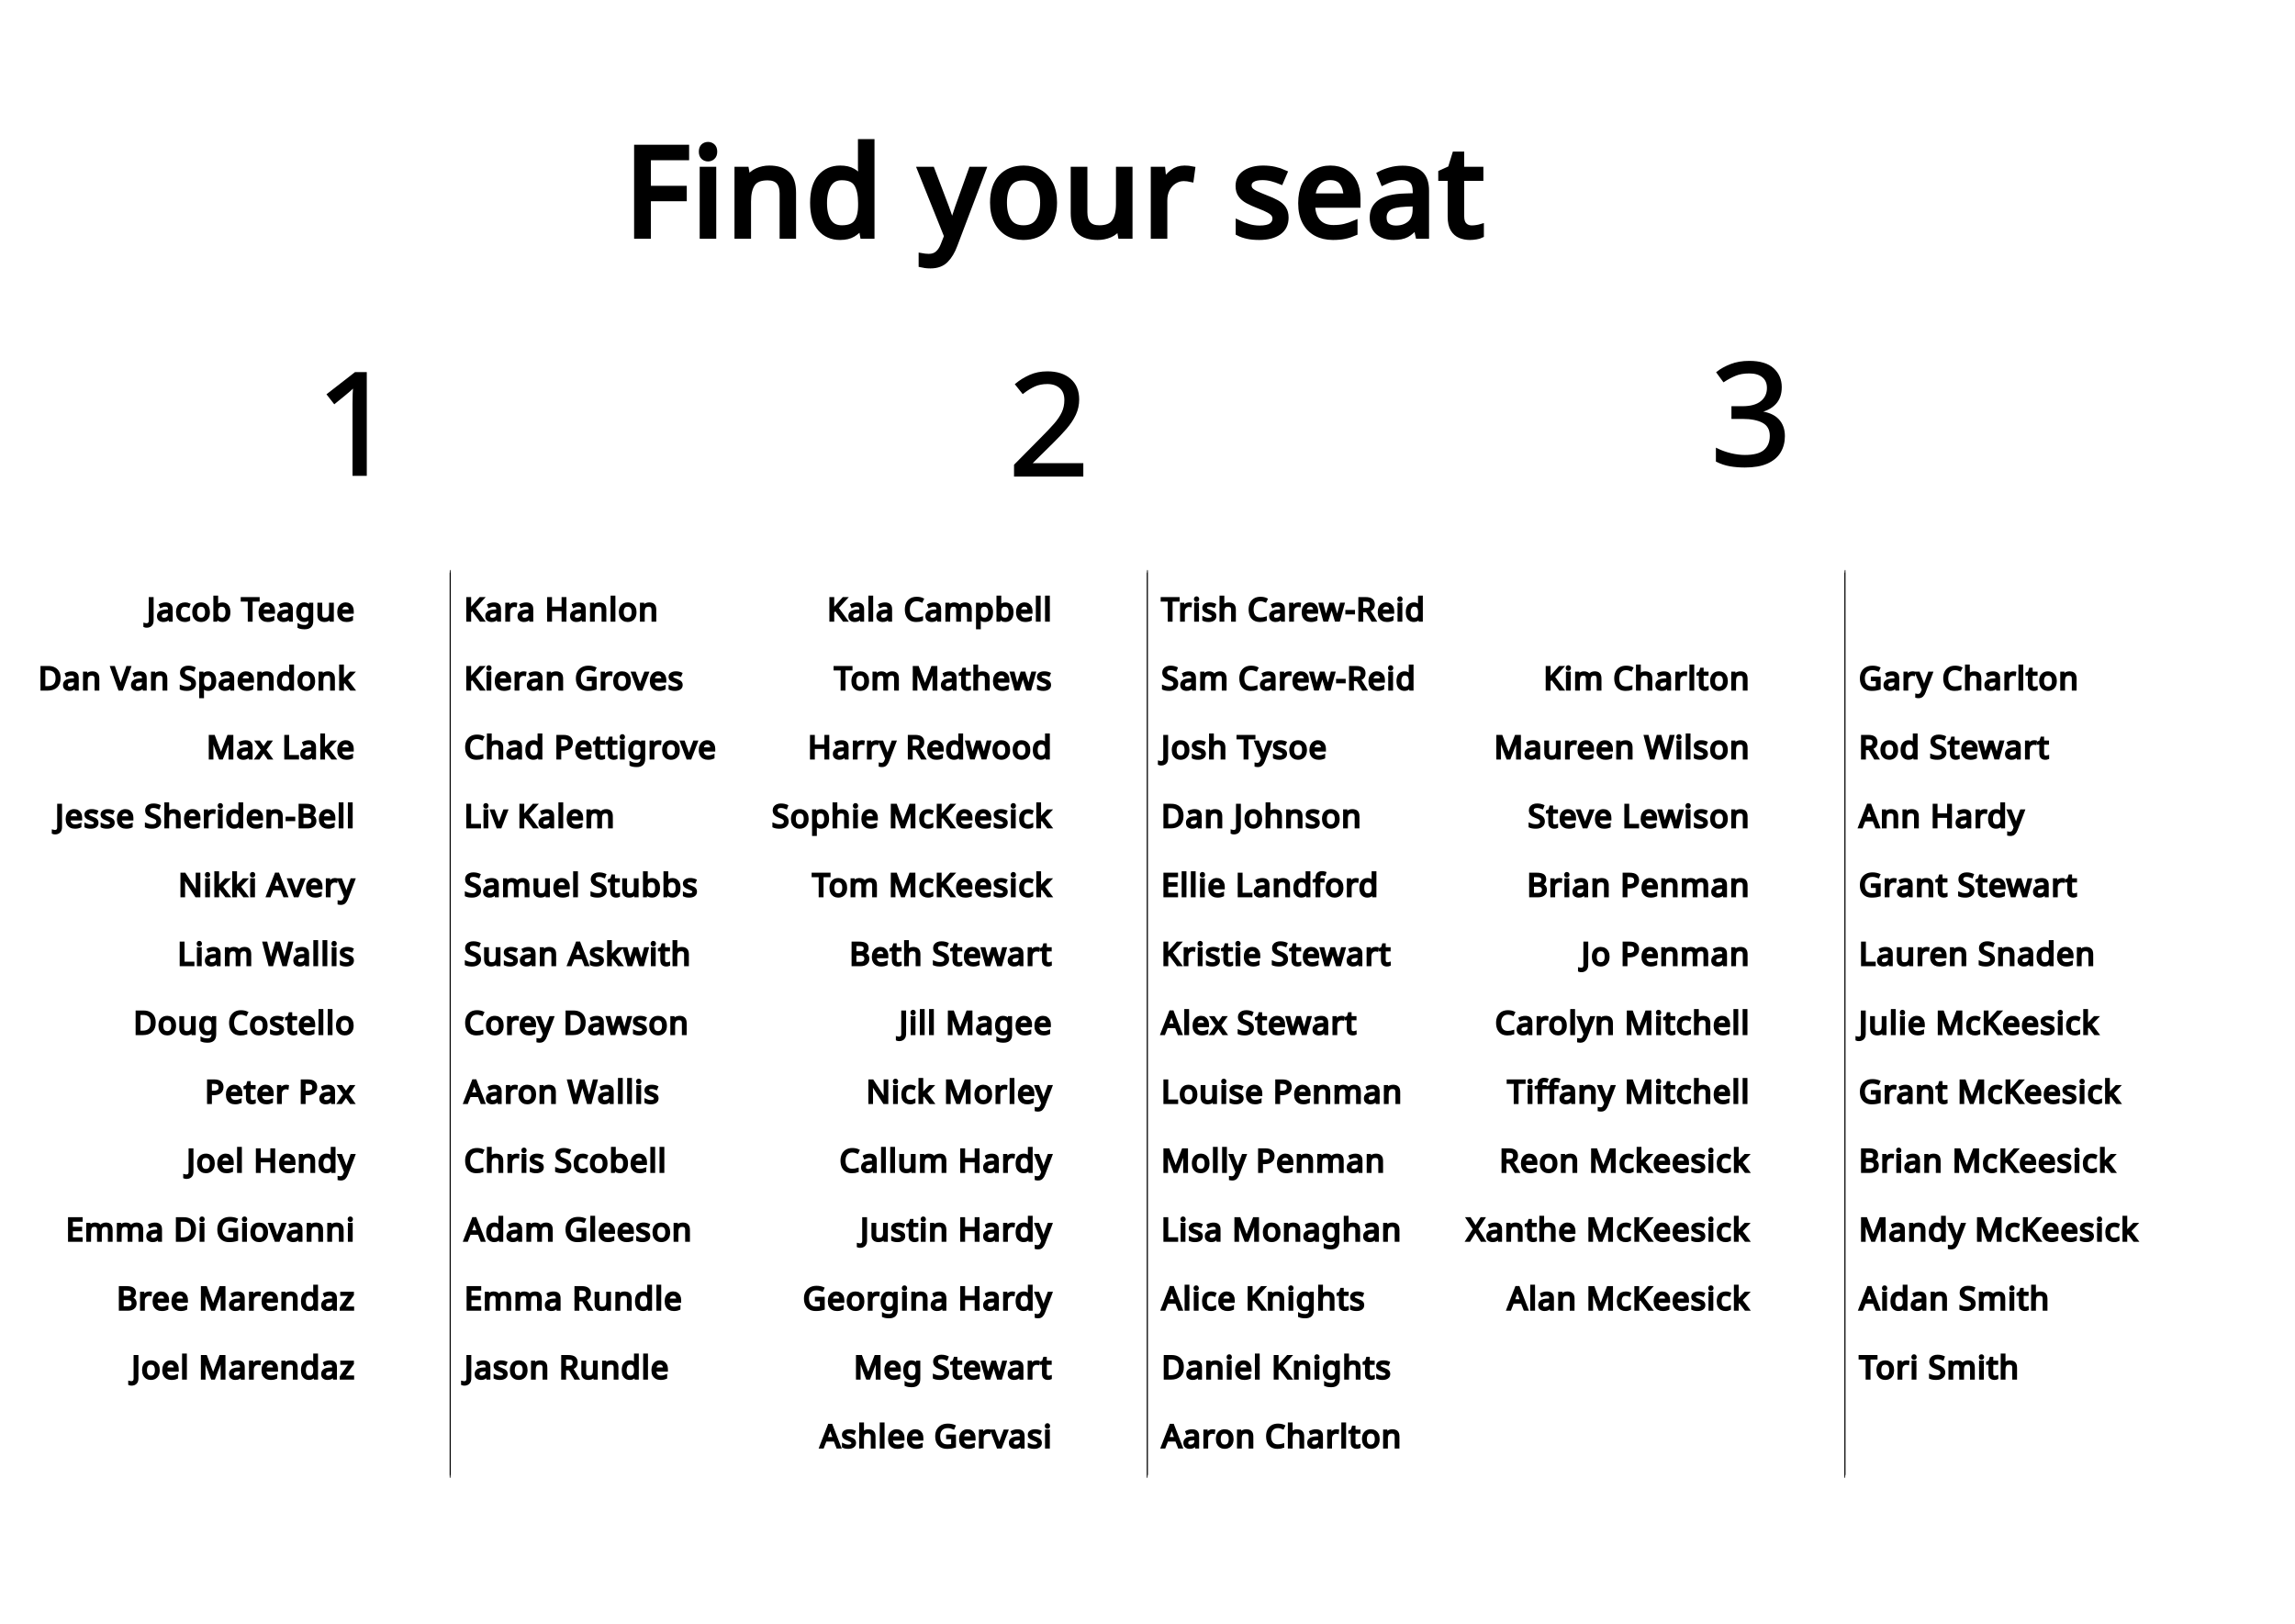
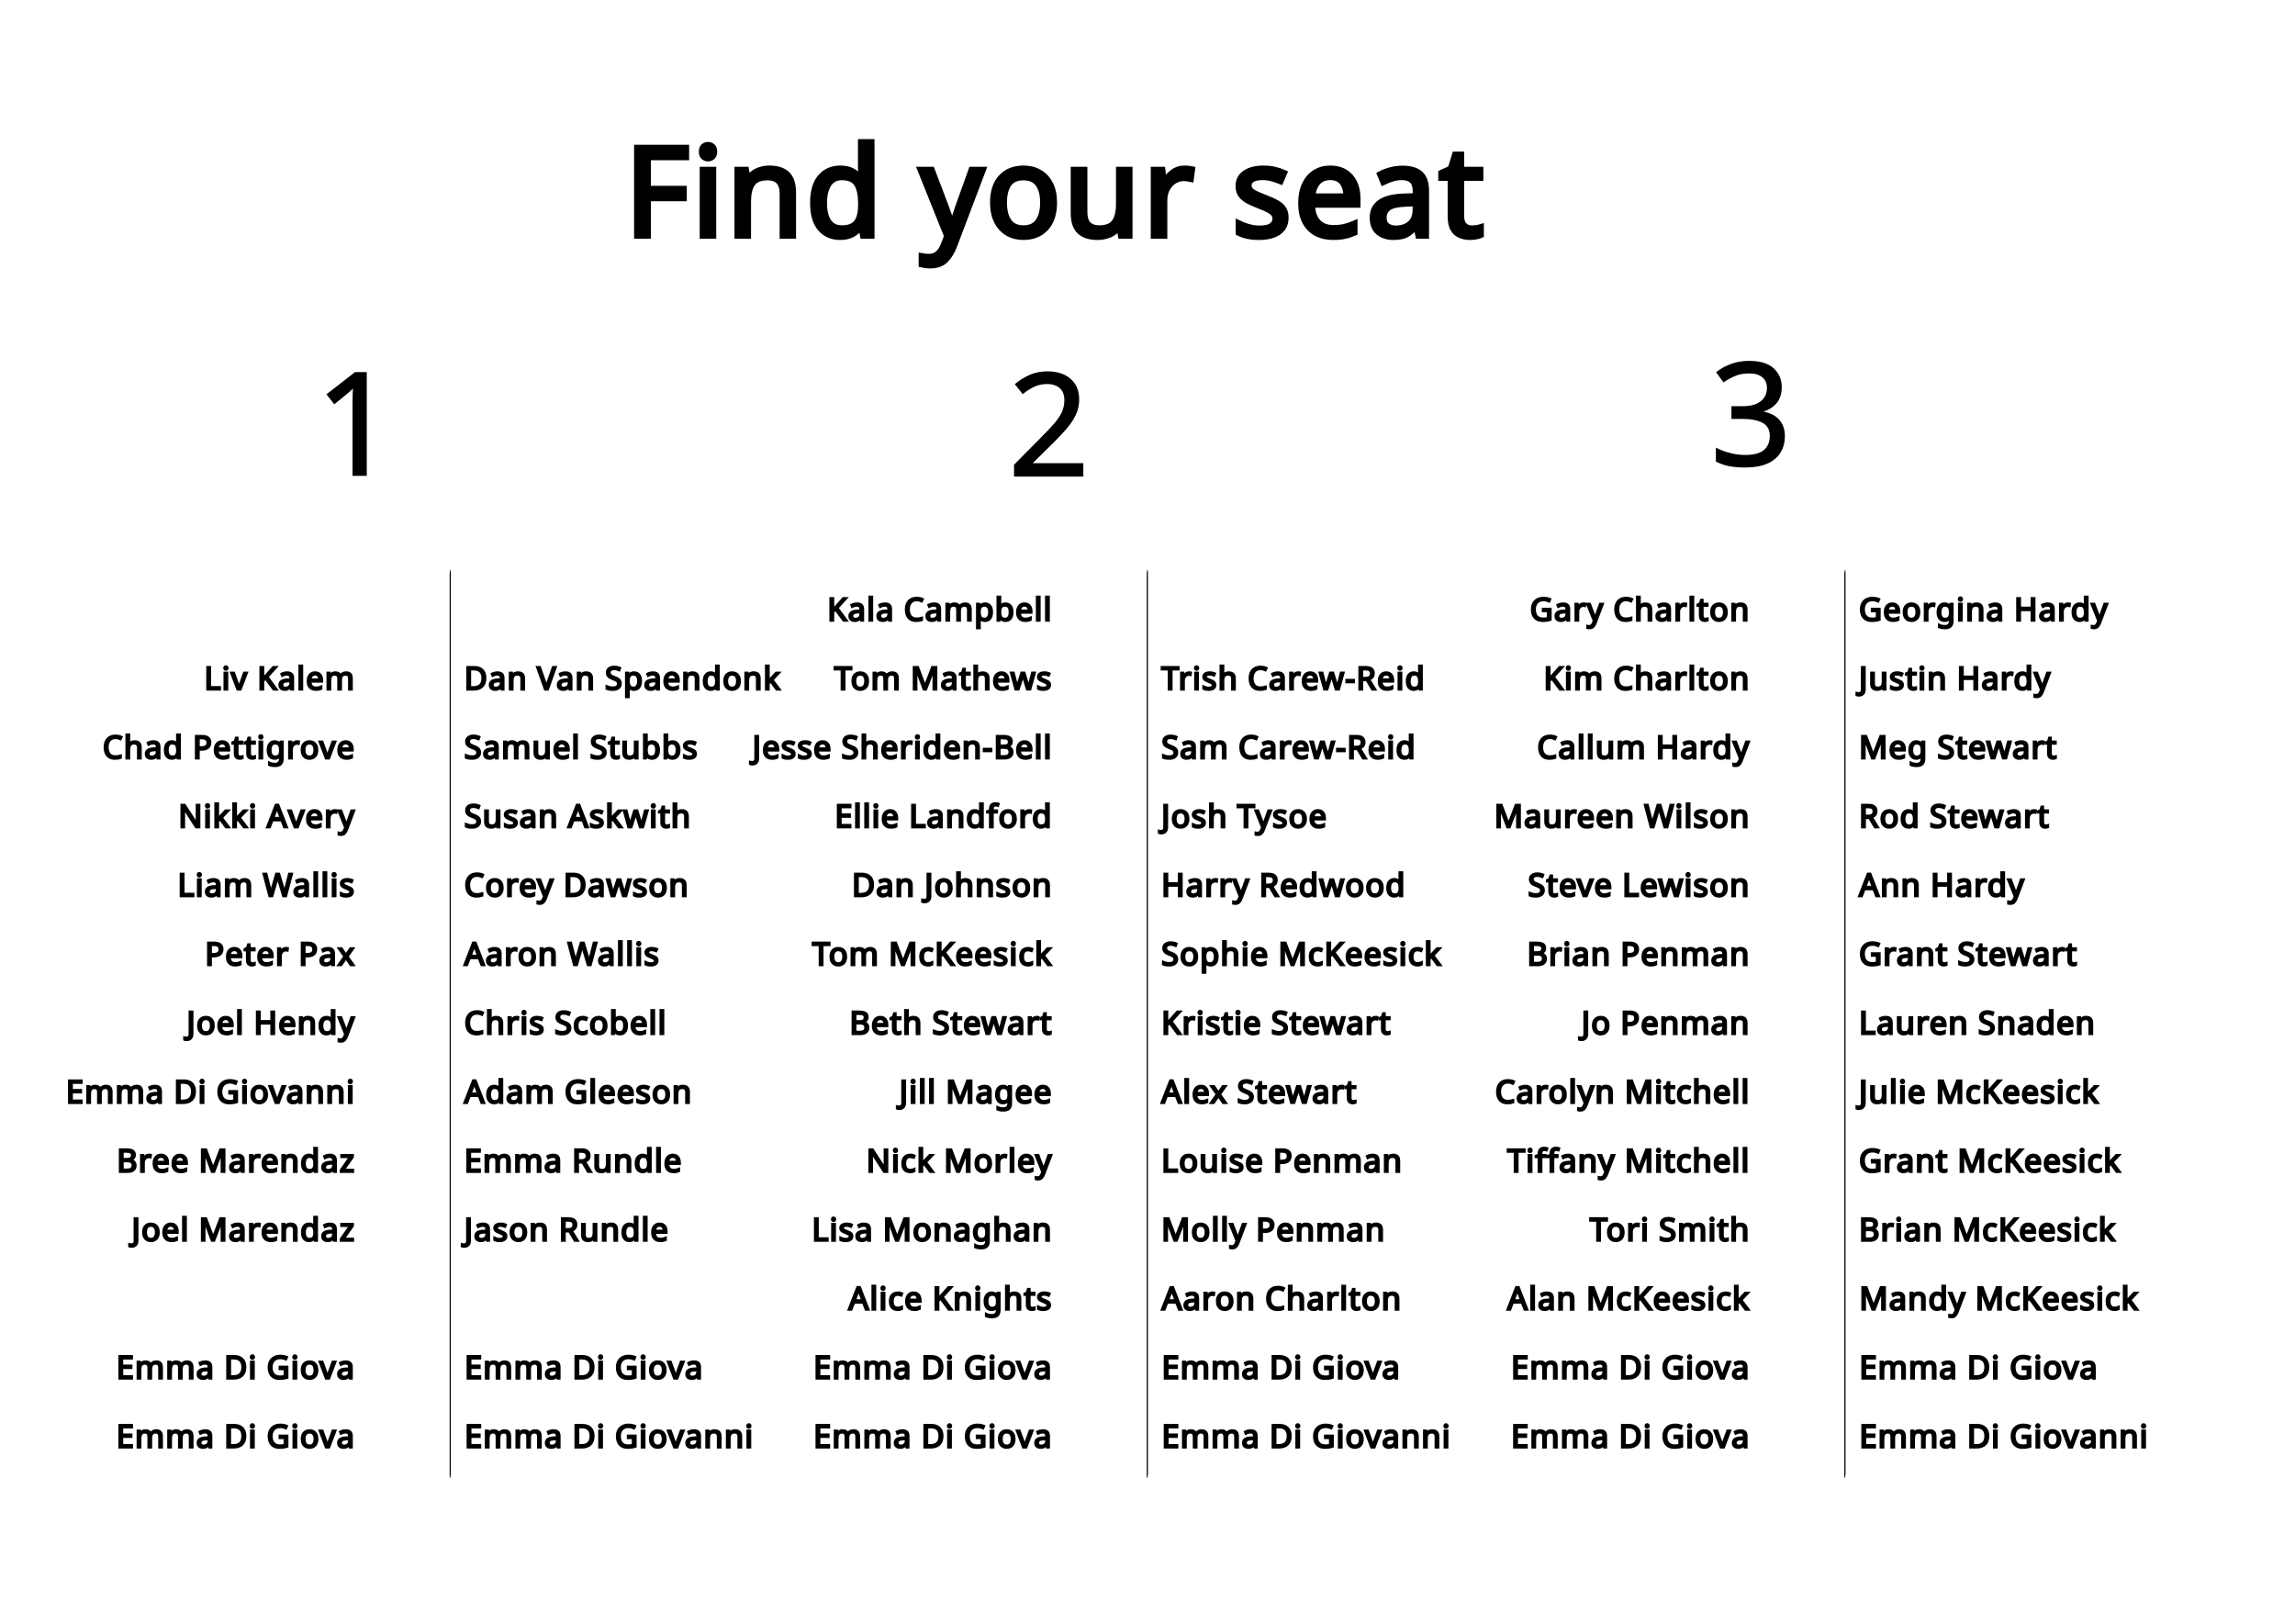
<svg xmlns="http://www.w3.org/2000/svg" height="841mm" id="svg82" version="1.1" viewBox="0 0 4493.9 3178.6" width="1189mm">
  <style>
  @font-face {
      font-family: "roseritta";
      src: url("./Roseritta.otf") format("truetype");
  }
  @font-face {
      font-family: "stmarie";
      src: url("./StMarie-Thin.otf") format("truetype");
  }
  </style>
  <g id="layer1" stroke-dashoffset="13.81" transform="translate(12.782 -62.19)">
    <text font-size="242.16px" id="text1" letter-spacing="5.652px" stroke-width="11.076" style="fill:#000000;font-family:roseritta;font-variant-caps:normal;font-variant-east-asian:normal;font-variant-ligatures:normal;font-variant-numeric:normal;stroke:#000000;text-anchor:middle" text-align="center" x="2217.664" xml:space="preserve" y="524.093">
      <tspan font-family="roseritta" font-size="242.16px" id="tspan1" stroke-width="11.076" style="font-variant-caps:normal;font-variant-east-asian:normal;font-variant-ligatures:normal;font-variant-numeric:normal" x="2220.49" y="524.093">Find your seat</tspan>
    </text>
    <text id="text4" style="fill:#000000;font-family:roseritta;font-size:279.11px;font-variant-caps:normal;font-variant-east-asian:normal;font-variant-ligatures:normal;font-variant-numeric:normal;letter-spacing:2px;stroke-width:3.919;stroke:#000000;text-anchor:middle" text-align="center" x="3600.817" xml:space="preserve" y="972.843">
      <tspan font-family="roseritta" font-size="279.11px" id="tspan4" style="font-variant-caps:normal;font-variant-east-asian:normal;font-variant-ligatures:normal;font-variant-numeric:normal" x="3601.817" y="972.843">3</tspan>
    </text>
    <text id="text3" style="fill:#000000;font-family:roseritta;font-size:279.11px;font-variant-caps:normal;font-variant-east-asian:normal;font-variant-ligatures:normal;font-variant-numeric:normal;letter-spacing:2px;stroke-width:3.919;stroke:#000000;text-anchor:middle" text-align="center" x="2225.644" xml:space="preserve" y="993.343">
      <tspan font-family="roseritta" font-size="279.11px" id="tspan3" style="font-variant-caps:normal;font-variant-east-asian:normal;font-variant-ligatures:normal;font-variant-numeric:normal" x="2226.644" y="993.343">2</tspan>
    </text>
    <text id="text2" style="fill:#000000;font-family:roseritta;font-size:279.11px;font-variant-caps:normal;font-variant-east-asian:normal;font-variant-ligatures:normal;font-variant-numeric:normal;letter-spacing:2px;stroke-width:3.919;stroke:#000000;text-anchor:middle" text-align="center" x="868.638" xml:space="preserve" y="992.009">
      <tspan font-family="roseritta" font-size="279.11px" id="tspan2" style="font-variant-caps:normal;font-variant-east-asian:normal;font-variant-ligatures:normal;font-variant-numeric:normal" x="869.638" y="992.009">1</tspan>
    </text>
    <g id="table1">
      <rect height="1776.4" id="table1Sep" image-rendering="auto" rx=".072" ry="5.752" stroke="#000" stroke-width="1.72" width=".516" x="868.52" y="1178.9" />
      <g id="table1LHS">
        <text id="text57" style="fill:#000000;font-family:stmarie;font-size:61.97px;letter-spacing:2px;stroke-width:3.919;stroke:#000000;text-anchor:end" text-align="end" x="840.119" xml:space="preserve" y="1277.511">
-           <tspan id="tspan57" x="842.119" y="1277.511">Jacob Teague</tspan>
+           <tspan id="tspan57" x="842.119" y="1277.511" />
        </text>
        <text id="text58" style="fill:#000000;font-family:stmarie;font-size:61.97px;letter-spacing:2px;stroke-width:3.919;stroke:#000000;text-anchor:end" text-align="end" x="840.119" xml:space="preserve" y="1412.429">
-           <tspan id="tspan58" x="842.119" y="1412.429">Dan Van Spaendonk</tspan>
+           <tspan id="tspan58" x="842.119" y="1412.429">Liv Kalem</tspan>
        </text>
        <text id="text59" style="fill:#000000;font-family:stmarie;font-size:61.97px;letter-spacing:2px;stroke-width:3.919;stroke:#000000;text-anchor:end" text-align="end" x="840.119" xml:space="preserve" y="1547.347">
-           <tspan id="tspan59" x="842.119" y="1547.347">Max Lake</tspan>
+           <tspan id="tspan59" x="842.119" y="1547.347">Chad Pettigrove</tspan>
        </text>
        <text id="text60" style="fill:#000000;font-family:stmarie;font-size:61.97px;letter-spacing:2px;stroke-width:3.919;stroke:#000000;text-anchor:end" text-align="end" x="840.119" xml:space="preserve" y="1682.265">
-           <tspan id="tspan60" x="842.119" y="1682.265">Jesse Sheriden-Bell</tspan>
+           <tspan id="tspan60" x="842.119" y="1682.265">Nikki Avery</tspan>
        </text>
        <text id="text61" style="fill:#000000;font-family:stmarie;font-size:61.97px;letter-spacing:2px;stroke-width:3.919;stroke:#000000;text-anchor:end" text-align="end" x="840.119" xml:space="preserve" y="1817.184">
-           <tspan id="tspan61" x="842.119" y="1817.184">Nikki Avery</tspan>
+           <tspan id="tspan61" x="842.119" y="1817.184">Liam Wallis</tspan>
        </text>
        <text id="text62" style="fill:#000000;font-family:stmarie;font-size:61.97px;letter-spacing:2px;stroke-width:3.919;stroke:#000000;text-anchor:end" text-align="end" x="840.119" xml:space="preserve" y="1952.102">
-           <tspan id="tspan62" x="842.119" y="1952.102">Liam Wallis</tspan>
+           <tspan id="tspan62" x="842.119" y="1952.102">Peter Pax</tspan>
        </text>
        <text id="text63" style="fill:#000000;font-family:stmarie;font-size:61.97px;letter-spacing:2px;stroke-width:3.919;stroke:#000000;text-anchor:end" text-align="end" x="840.119" xml:space="preserve" y="2087.02">
-           <tspan id="tspan63" x="842.119" y="2087.02">Doug Costello</tspan>
+           <tspan id="tspan63" x="842.119" y="2087.02">Joel Hendy</tspan>
        </text>
        <text id="text64" style="fill:#000000;font-family:stmarie;font-size:61.97px;letter-spacing:2px;stroke-width:3.919;stroke:#000000;text-anchor:end" text-align="end" x="840.119" xml:space="preserve" y="2221.938">
-           <tspan id="tspan64" x="842.119" y="2221.938">Peter Pax</tspan>
+           <tspan id="tspan64" x="842.119" y="2221.938">Emma Di Giovanni</tspan>
        </text>
        <text id="text65" style="fill:#000000;font-family:stmarie;font-size:61.97px;letter-spacing:2px;stroke-width:3.919;stroke:#000000;text-anchor:end" text-align="end" x="840.119" xml:space="preserve" y="2356.856">
-           <tspan id="tspan65" x="842.119" y="2356.856">Joel Hendy</tspan>
+           <tspan id="tspan65" x="842.119" y="2356.856">Bree Marendaz</tspan>
        </text>
        <text id="text66" style="fill:#000000;font-family:stmarie;font-size:61.97px;letter-spacing:2px;stroke-width:3.919;stroke:#000000;text-anchor:end" text-align="end" x="840.119" xml:space="preserve" y="2491.774">
-           <tspan id="tspan66" x="842.119" y="2491.774">Emma Di Giovanni</tspan>
+           <tspan id="tspan66" x="842.119" y="2491.774">Joel Marendaz</tspan>
        </text>
        <text id="text67" style="fill:#000000;font-family:stmarie;font-size:61.97px;letter-spacing:2px;stroke-width:3.919;stroke:#000000;text-anchor:end" text-align="end" x="840.119" xml:space="preserve" y="2626.692">
-           <tspan id="tspan67" x="842.119" y="2626.692">Bree Marendaz</tspan>
+           <tspan id="tspan67" x="842.119" y="2626.692" />
        </text>
        <text id="text68" style="fill:#000000;font-family:stmarie;font-size:61.97px;letter-spacing:2px;stroke-width:3.919;stroke:#000000;text-anchor:end" text-align="end" x="840.119" xml:space="preserve" y="2761.61">
-           <tspan id="tspan68" x="842.119" y="2761.61">Joel Marendaz</tspan>
+           <tspan id="tspan68" x="842.119" y="2761.61">Emma Di Giova</tspan>
        </text>
        <text id="text69" style="fill:#000000;font-family:stmarie;font-size:61.97px;letter-spacing:2px;stroke-width:3.919;stroke:#000000;text-anchor:end" text-align="end" x="840.119" xml:space="preserve" y="2896.528">
-           <tspan id="tspan69" x="842.119" y="2896.528" />
+           <tspan id="tspan69" x="842.119" y="2896.528">Emma Di Giova</tspan>
        </text>
      </g>
      <g id="table1RHS">
        <text id="text70" style="fill:#000000;font-family:stmarie;font-size:61.97px;letter-spacing:2px;stroke-width:3.919;stroke:#000000;text-anchor:end" text-align="end" x="896.201" xml:space="preserve" y="1277.511">
-           <tspan id="tspan70" text-align="start" text-anchor="start" x="896.201" y="1277.511">Kara Hanlon</tspan>
+           <tspan id="tspan70" text-align="start" text-anchor="start" x="896.201" y="1277.511" />
        </text>
        <text id="text71" style="fill:#000000;font-family:stmarie;font-size:61.97px;letter-spacing:2px;stroke-width:3.919;stroke:#000000;text-anchor:end" text-align="end" x="896.201" xml:space="preserve" y="1412.429">
-           <tspan id="tspan71" text-align="start" text-anchor="start" x="896.201" y="1412.429">Kieran Groves</tspan>
+           <tspan id="tspan71" text-align="start" text-anchor="start" x="896.201" y="1412.429">Dan Van Spaendonk</tspan>
        </text>
        <text id="text72" style="fill:#000000;font-family:stmarie;font-size:61.97px;letter-spacing:2px;stroke-width:3.919;stroke:#000000;text-anchor:end" text-align="end" x="896.201" xml:space="preserve" y="1547.347">
-           <tspan id="tspan72" text-align="start" text-anchor="start" x="896.201" y="1547.347">Chad Pettigrove</tspan>
+           <tspan id="tspan72" text-align="start" text-anchor="start" x="896.201" y="1547.347">Samuel Stubbs</tspan>
        </text>
        <text id="text73" style="fill:#000000;font-family:stmarie;font-size:61.97px;letter-spacing:2px;stroke-width:3.919;stroke:#000000;text-anchor:end" text-align="end" x="896.201" xml:space="preserve" y="1682.265">
-           <tspan id="tspan73" text-align="start" text-anchor="start" x="896.201" y="1682.265">Liv Kalem</tspan>
+           <tspan id="tspan73" text-align="start" text-anchor="start" x="896.201" y="1682.265">Susan Askwith</tspan>
        </text>
        <text id="text74" style="fill:#000000;font-family:stmarie;font-size:61.97px;letter-spacing:2px;stroke-width:3.919;stroke:#000000;text-anchor:end" text-align="end" x="896.201" xml:space="preserve" y="1817.184">
-           <tspan id="tspan74" text-align="start" text-anchor="start" x="896.201" y="1817.184">Samuel Stubbs</tspan>
+           <tspan id="tspan74" text-align="start" text-anchor="start" x="896.201" y="1817.184">Corey Dawson</tspan>
        </text>
        <text id="text75" style="fill:#000000;font-family:stmarie;font-size:61.97px;letter-spacing:2px;stroke-width:3.919;stroke:#000000;text-anchor:end" text-align="end" x="896.201" xml:space="preserve" y="1952.102">
-           <tspan id="tspan75" text-align="start" text-anchor="start" x="896.201" y="1952.102">Susan Askwith</tspan>
+           <tspan id="tspan75" text-align="start" text-anchor="start" x="896.201" y="1952.102">Aaron Wallis</tspan>
        </text>
        <text id="text76" style="fill:#000000;font-family:stmarie;font-size:61.97px;letter-spacing:2px;stroke-width:3.919;stroke:#000000;text-anchor:end" text-align="end" x="896.201" xml:space="preserve" y="2087.02">
-           <tspan id="tspan76" text-align="start" text-anchor="start" x="896.201" y="2087.02">Corey Dawson</tspan>
+           <tspan id="tspan76" text-align="start" text-anchor="start" x="896.201" y="2087.02">Chris Scobell</tspan>
        </text>
        <text id="text77" style="fill:#000000;font-family:stmarie;font-size:61.97px;letter-spacing:2px;stroke-width:3.919;stroke:#000000;text-anchor:end" text-align="end" x="896.201" xml:space="preserve" y="2221.938">
-           <tspan id="tspan77" text-align="start" text-anchor="start" x="896.201" y="2221.938">Aaron Wallis</tspan>
+           <tspan id="tspan77" text-align="start" text-anchor="start" x="896.201" y="2221.938">Adam Gleeson</tspan>
        </text>
        <text id="text78" style="fill:#000000;font-family:stmarie;font-size:61.97px;letter-spacing:2px;stroke-width:3.919;stroke:#000000;text-anchor:end" text-align="end" x="896.201" xml:space="preserve" y="2356.856">
-           <tspan id="tspan78" text-align="start" text-anchor="start" x="896.201" y="2356.856">Chris Scobell</tspan>
+           <tspan id="tspan78" text-align="start" text-anchor="start" x="896.201" y="2356.856">Emma Rundle</tspan>
        </text>
        <text id="text79" style="fill:#000000;font-family:stmarie;font-size:61.97px;letter-spacing:2px;stroke-width:3.919;stroke:#000000;text-anchor:end" text-align="end" x="896.201" xml:space="preserve" y="2491.774">
-           <tspan id="tspan79" text-align="start" text-anchor="start" x="896.201" y="2491.774">Adam Gleeson</tspan>
+           <tspan id="tspan79" text-align="start" text-anchor="start" x="896.201" y="2491.774">Jason Rundle</tspan>
        </text>
        <text id="text80" style="fill:#000000;font-family:stmarie;font-size:61.97px;letter-spacing:2px;stroke-width:3.919;stroke:#000000;text-anchor:end" text-align="end" x="896.82" xml:space="preserve" y="2626.692">
-           <tspan id="tspan80" text-align="start" text-anchor="start" x="896.82" y="2626.692">Emma Rundle</tspan>
+           <tspan id="tspan80" text-align="start" text-anchor="start" x="896.82" y="2626.692" />
        </text>
        <text id="text81" style="fill:#000000;font-family:stmarie;font-size:61.97px;letter-spacing:2px;stroke-width:3.919;stroke:#000000;text-anchor:end" text-align="end" x="896.82" xml:space="preserve" y="2761.61">
-           <tspan id="tspan81" text-align="start" text-anchor="start" x="896.82" y="2761.61">Jason Rundle</tspan>
+           <tspan id="tspan81" text-align="start" text-anchor="start" x="896.82" y="2761.61">Emma Di Giova</tspan>
        </text>
        <text id="text82" style="fill:#000000;font-family:stmarie;font-size:61.97px;letter-spacing:2px;stroke-width:3.919;stroke:#000000;text-anchor:end" text-align="end" x="896.82" xml:space="preserve" y="2896.528">
-           <tspan id="tspan82" text-align="start" text-anchor="start" x="896.82" y="2896.528" />
+           <tspan id="tspan82" text-align="start" text-anchor="start" x="896.82" y="2896.528">Emma Di Giovanni</tspan>
        </text>
      </g>
    </g>
    <g id="table2">
      <rect height="1776.4" id="rect31" image-rendering="auto" rx=".072" ry="5.752" stroke="#000" stroke-width="1.72" width=".516" x="2233.6" y="1178.9" />
      <g id="table2LHS">
        <text id="text31" style="fill:#000000;font-family:stmarie;font-size:61.97px;letter-spacing:2px;stroke-width:3.919;stroke:#000000;text-anchor:end" text-align="end" x="2205.219" xml:space="preserve" y="1277.511">
          <tspan id="tspan31" x="2207.219" y="1277.511">Kala Campbell</tspan>
        </text>
        <text id="text32" style="fill:#000000;font-family:stmarie;font-size:61.97px;letter-spacing:2px;stroke-width:3.919;stroke:#000000;text-anchor:end" text-align="end" x="2205.219" xml:space="preserve" y="1412.429">
          <tspan id="tspan32" x="2207.219" y="1412.429">Tom Mathews</tspan>
        </text>
        <text id="text33" style="fill:#000000;font-family:stmarie;font-size:61.97px;letter-spacing:2px;stroke-width:3.919;stroke:#000000;text-anchor:end" text-align="end" x="2205.219" xml:space="preserve" y="1547.347">
-           <tspan id="tspan33" x="2207.219" y="1547.347">Harry Redwood</tspan>
+           <tspan id="tspan33" x="2207.219" y="1547.347">Jesse Sheriden-Bell</tspan>
        </text>
        <text id="text34" style="fill:#000000;font-family:stmarie;font-size:61.97px;letter-spacing:2px;stroke-width:3.919;stroke:#000000;text-anchor:end" text-align="end" x="2205.219" xml:space="preserve" y="1682.265">
-           <tspan id="tspan34" x="2207.219" y="1682.265">Sophie McKeesick</tspan>
+           <tspan id="tspan34" x="2207.219" y="1682.265">Ellie Landford</tspan>
        </text>
        <text id="text35" style="fill:#000000;font-family:stmarie;font-size:61.97px;letter-spacing:2px;stroke-width:3.919;stroke:#000000;text-anchor:end" text-align="end" x="2205.219" xml:space="preserve" y="1817.184">
-           <tspan id="tspan35" x="2207.219" y="1817.184">Tom McKeesick</tspan>
+           <tspan id="tspan35" x="2207.219" y="1817.184">Dan Johnson</tspan>
        </text>
        <text id="text36" style="fill:#000000;font-family:stmarie;font-size:61.97px;letter-spacing:2px;stroke-width:3.919;stroke:#000000;text-anchor:end" text-align="end" x="2205.219" xml:space="preserve" y="1952.102">
-           <tspan id="tspan36" x="2207.219" y="1952.102">Beth Stewart</tspan>
+           <tspan id="tspan36" x="2207.219" y="1952.102">Tom McKeesick</tspan>
        </text>
        <text id="text37" style="fill:#000000;font-family:stmarie;font-size:61.97px;letter-spacing:2px;stroke-width:3.919;stroke:#000000;text-anchor:end" text-align="end" x="2205.219" xml:space="preserve" y="2087.02">
-           <tspan id="tspan37" x="2207.219" y="2087.02">Jill Magee</tspan>
+           <tspan id="tspan37" x="2207.219" y="2087.02">Beth Stewart</tspan>
        </text>
        <text id="text38" style="fill:#000000;font-family:stmarie;font-size:61.97px;letter-spacing:2px;stroke-width:3.919;stroke:#000000;text-anchor:end" text-align="end" x="2205.219" xml:space="preserve" y="2221.938">
-           <tspan id="tspan38" x="2207.219" y="2221.938">Nick Morley</tspan>
+           <tspan id="tspan38" x="2207.219" y="2221.938">Jill Magee</tspan>
        </text>
        <text id="text39" style="fill:#000000;font-family:stmarie;font-size:61.97px;letter-spacing:2px;stroke-width:3.919;stroke:#000000;text-anchor:end" text-align="end" x="2205.219" xml:space="preserve" y="2356.856">
-           <tspan id="tspan39" x="2207.219" y="2356.856">Callum Hardy</tspan>
+           <tspan id="tspan39" x="2207.219" y="2356.856">Nick Morley</tspan>
        </text>
        <text id="text40" style="fill:#000000;font-family:stmarie;font-size:61.97px;letter-spacing:2px;stroke-width:3.919;stroke:#000000;text-anchor:end" text-align="end" x="2205.219" xml:space="preserve" y="2491.774">
-           <tspan id="tspan40" x="2207.219" y="2491.774">Justin Hardy</tspan>
+           <tspan id="tspan40" x="2207.219" y="2491.774">Lisa Monaghan</tspan>
        </text>
        <text id="text41" style="fill:#000000;font-family:stmarie;font-size:61.97px;letter-spacing:2px;stroke-width:3.919;stroke:#000000;text-anchor:end" text-align="end" x="2205.219" xml:space="preserve" y="2626.692">
-           <tspan id="tspan41" x="2207.219" y="2626.692">Georgina Hardy</tspan>
+           <tspan id="tspan41" x="2207.219" y="2626.692">Alice Knights</tspan>
        </text>
        <text id="text42" style="fill:#000000;font-family:stmarie;font-size:61.97px;letter-spacing:2px;stroke-width:3.919;stroke:#000000;text-anchor:end" text-align="end" x="2205.219" xml:space="preserve" y="2761.61">
-           <tspan id="tspan42" x="2207.219" y="2761.61">Meg Stewart</tspan>
+           <tspan id="tspan42" x="2207.219" y="2761.61">Emma Di Giova</tspan>
        </text>
        <text id="text43" style="fill:#000000;font-family:stmarie;font-size:61.97px;letter-spacing:2px;stroke-width:3.919;stroke:#000000;text-anchor:end" text-align="end" x="2205.219" xml:space="preserve" y="2896.528">
-           <tspan id="tspan43" x="2207.219" y="2896.528">Ashlee Gervasi</tspan>
+           <tspan id="tspan43" x="2207.219" y="2896.528">Emma Di Giova</tspan>
        </text>
      </g>
      <g id="table2RHS">
        <text id="text44" style="fill:#000000;font-family:stmarie;font-size:61.97px;letter-spacing:2px;stroke-width:3.919;stroke:#000000;text-anchor:end" text-align="end" x="2261.3" xml:space="preserve" y="1277.511">
-           <tspan id="tspan44" text-align="start" text-anchor="start" x="2261.3" y="1277.511">Trish Carew-Reid</tspan>
+           <tspan id="tspan44" text-align="start" text-anchor="start" x="2261.3" y="1277.511" />
        </text>
        <text id="text45" style="fill:#000000;font-family:stmarie;font-size:61.97px;letter-spacing:2px;stroke-width:3.919;stroke:#000000;text-anchor:end" text-align="end" x="2261.3" xml:space="preserve" y="1412.429">
-           <tspan id="tspan45" text-align="start" text-anchor="start" x="2261.3" y="1412.429">Sam Carew-Reid</tspan>
+           <tspan id="tspan45" text-align="start" text-anchor="start" x="2261.3" y="1412.429">Trish Carew-Reid</tspan>
        </text>
        <text id="text46" style="fill:#000000;font-family:stmarie;font-size:61.97px;letter-spacing:2px;stroke-width:3.919;stroke:#000000;text-anchor:end" text-align="end" x="2261.3" xml:space="preserve" y="1547.347">
-           <tspan id="tspan46" text-align="start" text-anchor="start" x="2261.3" y="1547.347">Josh Tysoe</tspan>
+           <tspan id="tspan46" text-align="start" text-anchor="start" x="2261.3" y="1547.347">Sam Carew-Reid</tspan>
        </text>
        <text id="text47" style="fill:#000000;font-family:stmarie;font-size:61.97px;letter-spacing:2px;stroke-width:3.919;stroke:#000000;text-anchor:end" text-align="end" x="2261.3" xml:space="preserve" y="1682.265">
-           <tspan id="tspan47" text-align="start" text-anchor="start" x="2261.3" y="1682.265">Dan Johnson</tspan>
+           <tspan id="tspan47" text-align="start" text-anchor="start" x="2261.3" y="1682.265">Josh Tysoe</tspan>
        </text>
        <text id="text48" style="fill:#000000;font-family:stmarie;font-size:61.97px;letter-spacing:2px;stroke-width:3.919;stroke:#000000;text-anchor:end" text-align="end" x="2261.3" xml:space="preserve" y="1817.184">
-           <tspan id="tspan48" text-align="start" text-anchor="start" x="2261.3" y="1817.184">Ellie Landford</tspan>
+           <tspan id="tspan48" text-align="start" text-anchor="start" x="2261.3" y="1817.184">Harry Redwood</tspan>
        </text>
        <text id="text49" style="fill:#000000;font-family:stmarie;font-size:61.97px;letter-spacing:2px;stroke-width:3.919;stroke:#000000;text-anchor:end" text-align="end" x="2261.3" xml:space="preserve" y="1952.102">
-           <tspan id="tspan49" text-align="start" text-anchor="start" x="2261.3" y="1952.102">Kristie Stewart</tspan>
+           <tspan id="tspan49" text-align="start" text-anchor="start" x="2261.3" y="1952.102">Sophie McKeesick</tspan>
        </text>
        <text id="text50" style="fill:#000000;font-family:stmarie;font-size:61.97px;letter-spacing:2px;stroke-width:3.919;stroke:#000000;text-anchor:end" text-align="end" x="2261.3" xml:space="preserve" y="2087.02">
-           <tspan id="tspan50" text-align="start" text-anchor="start" x="2261.3" y="2087.02">Alex Stewart</tspan>
+           <tspan id="tspan50" text-align="start" text-anchor="start" x="2261.3" y="2087.02">Kristie Stewart</tspan>
        </text>
        <text id="text51" style="fill:#000000;font-family:stmarie;font-size:61.97px;letter-spacing:2px;stroke-width:3.919;stroke:#000000;text-anchor:end" text-align="end" x="2261.3" xml:space="preserve" y="2221.938">
-           <tspan id="tspan51" text-align="start" text-anchor="start" x="2261.3" y="2221.938">Louise Penman</tspan>
+           <tspan id="tspan51" text-align="start" text-anchor="start" x="2261.3" y="2221.938">Alex Stewart</tspan>
        </text>
        <text id="text52" style="fill:#000000;font-family:stmarie;font-size:61.97px;letter-spacing:2px;stroke-width:3.919;stroke:#000000;text-anchor:end" text-align="end" x="2261.3" xml:space="preserve" y="2356.856">
-           <tspan id="tspan52" text-align="start" text-anchor="start" x="2261.3" y="2356.856">Molly Penman</tspan>
+           <tspan id="tspan52" text-align="start" text-anchor="start" x="2261.3" y="2356.856">Louise Penman</tspan>
        </text>
        <text id="text53" style="fill:#000000;font-family:stmarie;font-size:61.97px;letter-spacing:2px;stroke-width:3.919;stroke:#000000;text-anchor:end" text-align="end" x="2261.3" xml:space="preserve" y="2491.774">
-           <tspan id="tspan53" text-align="start" text-anchor="start" x="2261.3" y="2491.774">Lisa Monaghan</tspan>
+           <tspan id="tspan53" text-align="start" text-anchor="start" x="2261.3" y="2491.774">Molly Penman</tspan>
        </text>
        <text id="text54" style="fill:#000000;font-family:stmarie;font-size:61.97px;letter-spacing:2px;stroke-width:3.919;stroke:#000000;text-anchor:end" text-align="end" x="2261.92" xml:space="preserve" y="2626.692">
-           <tspan id="tspan54" text-align="start" text-anchor="start" x="2261.92" y="2626.692">Alice Knights</tspan>
+           <tspan id="tspan54" text-align="start" text-anchor="start" x="2261.92" y="2626.692">Aaron Charlton</tspan>
        </text>
        <text id="text55" style="fill:#000000;font-family:stmarie;font-size:61.97px;letter-spacing:2px;stroke-width:3.919;stroke:#000000;text-anchor:end" text-align="end" x="2261.92" xml:space="preserve" y="2761.61">
-           <tspan id="tspan55" text-align="start" text-anchor="start" x="2261.92" y="2761.61">Daniel Knights</tspan>
+           <tspan id="tspan55" text-align="start" text-anchor="start" x="2261.92" y="2761.61">Emma Di Giova</tspan>
        </text>
        <text id="text56" style="fill:#000000;font-family:stmarie;font-size:61.97px;letter-spacing:2px;stroke-width:3.919;stroke:#000000;text-anchor:end" text-align="end" x="2261.92" xml:space="preserve" y="2896.528">
-           <tspan id="tspan56" text-align="start" text-anchor="start" x="2261.92" y="2896.528">Aaron Charlton</tspan>
+           <tspan id="tspan56" text-align="start" text-anchor="start" x="2261.92" y="2896.528">Emma Di Giovanni</tspan>
        </text>
      </g>
    </g>
    <g id="table3">
      <rect height="1776.4" id="table3Sep" image-rendering="auto" rx=".072" ry="5.752" stroke="#000" stroke-width="1.72" width=".516" x="3599.6" y="1178.9" />
      <g id="table3LHS">
        <text id="text5" style="fill:#000000;font-family:stmarie;font-size:61.97px;letter-spacing:2px;stroke-width:3.919;stroke:#000000;text-anchor:end" text-align="end" x="3571.219" xml:space="preserve" y="1277.511">
-           <tspan id="tspan5" x="3573.219" y="1277.511" />
+           <tspan id="tspan5" x="3573.219" y="1277.511">Gary Charlton</tspan>
        </text>
        <text id="text6" style="fill:#000000;font-family:stmarie;font-size:61.97px;letter-spacing:2px;stroke-width:3.919;stroke:#000000;text-anchor:end" text-align="end" x="3571.219" xml:space="preserve" y="1412.429">
          <tspan id="tspan6" x="3573.219" y="1412.429">Kim Charlton</tspan>
        </text>
        <text id="text7" style="fill:#000000;font-family:stmarie;font-size:61.97px;letter-spacing:2px;stroke-width:3.919;stroke:#000000;text-anchor:end" text-align="end" x="3571.219" xml:space="preserve" y="1547.347">
-           <tspan id="tspan7" x="3573.219" y="1547.347">Maureen Wilson</tspan>
+           <tspan id="tspan7" x="3573.219" y="1547.347">Callum Hardy</tspan>
        </text>
        <text id="text8" style="fill:#000000;font-family:stmarie;font-size:61.97px;letter-spacing:2px;stroke-width:3.919;stroke:#000000;text-anchor:end" text-align="end" x="3571.219" xml:space="preserve" y="1682.265">
-           <tspan id="tspan8" x="3573.219" y="1682.265">Steve Lewison</tspan>
+           <tspan id="tspan8" x="3573.219" y="1682.265">Maureen Wilson</tspan>
        </text>
        <text id="text9" style="fill:#000000;font-family:stmarie;font-size:61.97px;letter-spacing:2px;stroke-width:3.919;stroke:#000000;text-anchor:end" text-align="end" x="3571.219" xml:space="preserve" y="1817.184">
-           <tspan id="tspan9" x="3573.219" y="1817.184">Brian Penman</tspan>
+           <tspan id="tspan9" x="3573.219" y="1817.184">Steve Lewison</tspan>
        </text>
        <text id="text10" style="fill:#000000;font-family:stmarie;font-size:61.97px;letter-spacing:2px;stroke-width:3.919;stroke:#000000;text-anchor:end" text-align="end" x="3571.219" xml:space="preserve" y="1952.102">
-           <tspan id="tspan10" x="3573.219" y="1952.102">Jo Penman</tspan>
+           <tspan id="tspan10" x="3573.219" y="1952.102">Brian Penman</tspan>
        </text>
        <text id="text11" style="fill:#000000;font-family:stmarie;font-size:61.97px;letter-spacing:2px;stroke-width:3.919;stroke:#000000;text-anchor:end" text-align="end" x="3571.219" xml:space="preserve" y="2087.02">
-           <tspan id="tspan11" x="3573.219" y="2087.02">Carolyn Mitchell</tspan>
+           <tspan id="tspan11" x="3573.219" y="2087.02">Jo Penman</tspan>
        </text>
        <text id="text12" style="fill:#000000;font-family:stmarie;font-size:61.97px;letter-spacing:2px;stroke-width:3.919;stroke:#000000;text-anchor:end" text-align="end" x="3571.219" xml:space="preserve" y="2221.938">
-           <tspan id="tspan12" x="3573.219" y="2221.938">Tiffany Mitchell</tspan>
+           <tspan id="tspan12" x="3573.219" y="2221.938">Carolyn Mitchell</tspan>
        </text>
        <text id="text13" style="fill:#000000;font-family:stmarie;font-size:61.97px;letter-spacing:2px;stroke-width:3.919;stroke:#000000;text-anchor:end" text-align="end" x="3571.219" xml:space="preserve" y="2356.856">
-           <tspan id="tspan13" x="3573.219" y="2356.856">Reon Mckeesick</tspan>
+           <tspan id="tspan13" x="3573.219" y="2356.856">Tiffany Mitchell</tspan>
        </text>
        <text id="text14" style="fill:#000000;font-family:stmarie;font-size:61.97px;letter-spacing:2px;stroke-width:3.919;stroke:#000000;text-anchor:end" text-align="end" x="3571.219" xml:space="preserve" y="2491.774">
-           <tspan id="tspan14" x="3573.219" y="2491.774">Xanthe McKeesick</tspan>
+           <tspan id="tspan14" x="3573.219" y="2491.774">Tori Smith</tspan>
        </text>
        <text id="text15" style="fill:#000000;font-family:stmarie;font-size:61.97px;letter-spacing:2px;stroke-width:3.919;stroke:#000000;text-anchor:end" text-align="end" x="3571.219" xml:space="preserve" y="2626.692">
          <tspan id="tspan15" x="3573.219" y="2626.692">Alan McKeesick</tspan>
        </text>
        <text id="text16" style="fill:#000000;font-family:stmarie;font-size:61.97px;letter-spacing:2px;stroke-width:3.919;stroke:#000000;text-anchor:end" text-align="end" x="3571.219" xml:space="preserve" y="2761.61">
-           <tspan id="tspan16" x="3573.219" y="2761.61" />
+           <tspan id="tspan16" x="3573.219" y="2761.61">Emma Di Giova</tspan>
        </text>
        <text id="text17" style="fill:#000000;font-family:stmarie;font-size:61.97px;letter-spacing:2px;stroke-width:3.919;stroke:#000000;text-anchor:end" text-align="end" x="3571.219" xml:space="preserve" y="2896.528">
-           <tspan id="tspan17" x="3573.219" y="2896.528" />
+           <tspan id="tspan17" x="3573.219" y="2896.528">Emma Di Giova</tspan>
        </text>
      </g>
      <g id="table3RHS">
        <text id="text18" style="fill:#000000;font-family:stmarie;font-size:61.97px;letter-spacing:2px;stroke-width:3.919;stroke:#000000;text-anchor:end" text-align="end" x="3627.3" xml:space="preserve" y="1277.511">
-           <tspan id="tspan18" text-align="start" text-anchor="start" x="3627.3" y="1277.511" />
+           <tspan id="tspan18" text-align="start" text-anchor="start" x="3627.3" y="1277.511">Georgina Hardy</tspan>
        </text>
        <text id="text19" style="fill:#000000;font-family:stmarie;font-size:61.97px;letter-spacing:2px;stroke-width:3.919;stroke:#000000;text-anchor:end" text-align="end" x="3627.3" xml:space="preserve" y="1412.429">
-           <tspan id="tspan19" text-align="start" text-anchor="start" x="3627.3" y="1412.429">Gary Charlton</tspan>
+           <tspan id="tspan19" text-align="start" text-anchor="start" x="3627.3" y="1412.429">Justin Hardy</tspan>
        </text>
        <text id="text20" style="fill:#000000;font-family:stmarie;font-size:61.97px;letter-spacing:2px;stroke-width:3.919;stroke:#000000;text-anchor:end" text-align="end" x="3627.3" xml:space="preserve" y="1547.347">
-           <tspan id="tspan20" text-align="start" text-anchor="start" x="3627.3" y="1547.347">Rod Stewart</tspan>
+           <tspan id="tspan20" text-align="start" text-anchor="start" x="3627.3" y="1547.347">Meg Stewart</tspan>
        </text>
        <text id="text21" style="fill:#000000;font-family:stmarie;font-size:61.97px;letter-spacing:2px;stroke-width:3.919;stroke:#000000;text-anchor:end" text-align="end" x="3627.3" xml:space="preserve" y="1682.265">
-           <tspan id="tspan21" text-align="start" text-anchor="start" x="3627.3" y="1682.265">Ann Hardy</tspan>
+           <tspan id="tspan21" text-align="start" text-anchor="start" x="3627.3" y="1682.265">Rod Stewart</tspan>
        </text>
        <text id="text22" style="fill:#000000;font-family:stmarie;font-size:61.97px;letter-spacing:2px;stroke-width:3.919;stroke:#000000;text-anchor:end" text-align="end" x="3627.3" xml:space="preserve" y="1817.184">
-           <tspan id="tspan22" text-align="start" text-anchor="start" x="3627.3" y="1817.184">Grant Stewart</tspan>
+           <tspan id="tspan22" text-align="start" text-anchor="start" x="3627.3" y="1817.184">Ann Hardy</tspan>
        </text>
        <text id="text23" style="fill:#000000;font-family:stmarie;font-size:61.97px;letter-spacing:2px;stroke-width:3.919;stroke:#000000;text-anchor:end" text-align="end" x="3627.3" xml:space="preserve" y="1952.102">
-           <tspan id="tspan23" text-align="start" text-anchor="start" x="3627.3" y="1952.102">Lauren Snaden</tspan>
+           <tspan id="tspan23" text-align="start" text-anchor="start" x="3627.3" y="1952.102">Grant Stewart</tspan>
        </text>
        <text id="text24" style="fill:#000000;font-family:stmarie;font-size:61.97px;letter-spacing:2px;stroke-width:3.919;stroke:#000000;text-anchor:end" text-align="end" x="3627.3" xml:space="preserve" y="2087.02">
-           <tspan id="tspan24" text-align="start" text-anchor="start" x="3627.3" y="2087.02">Julie McKeesick</tspan>
+           <tspan id="tspan24" text-align="start" text-anchor="start" x="3627.3" y="2087.02">Lauren Snaden</tspan>
        </text>
        <text id="text25" style="fill:#000000;font-family:stmarie;font-size:61.97px;letter-spacing:2px;stroke-width:3.919;stroke:#000000;text-anchor:end" text-align="end" x="3627.3" xml:space="preserve" y="2221.938">
-           <tspan id="tspan25" text-align="start" text-anchor="start" x="3627.3" y="2221.938">Grant McKeesick</tspan>
+           <tspan id="tspan25" text-align="start" text-anchor="start" x="3627.3" y="2221.938">Julie McKeesick</tspan>
        </text>
        <text id="text26" style="fill:#000000;font-family:stmarie;font-size:61.97px;letter-spacing:2px;stroke-width:3.919;stroke:#000000;text-anchor:end" text-align="end" x="3627.3" xml:space="preserve" y="2356.856">
-           <tspan id="tspan26" text-align="start" text-anchor="start" x="3627.3" y="2356.856">Brian McKeesick</tspan>
+           <tspan id="tspan26" text-align="start" text-anchor="start" x="3627.3" y="2356.856">Grant McKeesick</tspan>
        </text>
        <text id="text27" style="fill:#000000;font-family:stmarie;font-size:61.97px;letter-spacing:2px;stroke-width:3.919;stroke:#000000;text-anchor:end" text-align="end" x="3627.3" xml:space="preserve" y="2491.774">
-           <tspan id="tspan27" text-align="start" text-anchor="start" x="3627.3" y="2491.774">Mandy McKeesick</tspan>
+           <tspan id="tspan27" text-align="start" text-anchor="start" x="3627.3" y="2491.774">Brian McKeesick</tspan>
        </text>
        <text id="text28" style="fill:#000000;font-family:stmarie;font-size:61.97px;letter-spacing:2px;stroke-width:3.919;stroke:#000000;text-anchor:end" text-align="end" x="3627.92" xml:space="preserve" y="2626.692">
-           <tspan id="tspan28" text-align="start" text-anchor="start" x="3627.92" y="2626.692">Aidan Smith</tspan>
+           <tspan id="tspan28" text-align="start" text-anchor="start" x="3627.92" y="2626.692">Mandy McKeesick</tspan>
        </text>
        <text id="text29" style="fill:#000000;font-family:stmarie;font-size:61.97px;letter-spacing:2px;stroke-width:3.919;stroke:#000000;text-anchor:end" text-align="end" x="3627.92" xml:space="preserve" y="2761.61">
-           <tspan id="tspan29" text-align="start" text-anchor="start" x="3627.92" y="2761.61">Tori Smith</tspan>
+           <tspan id="tspan29" text-align="start" text-anchor="start" x="3627.92" y="2761.61">Emma Di Giova</tspan>
        </text>
        <text id="text30" style="fill:#000000;font-family:stmarie;font-size:61.97px;letter-spacing:2px;stroke-width:3.919;stroke:#000000;text-anchor:end" text-align="end" x="3627.92" xml:space="preserve" y="2896.528">
-           <tspan id="tspan30" text-align="start" text-anchor="start" x="3627.92" y="2896.528" />
+           <tspan id="tspan30" text-align="start" text-anchor="start" x="3627.92" y="2896.528">Emma Di Giovanni</tspan>
        </text>
      </g>
    </g>
  </g>
</svg>
